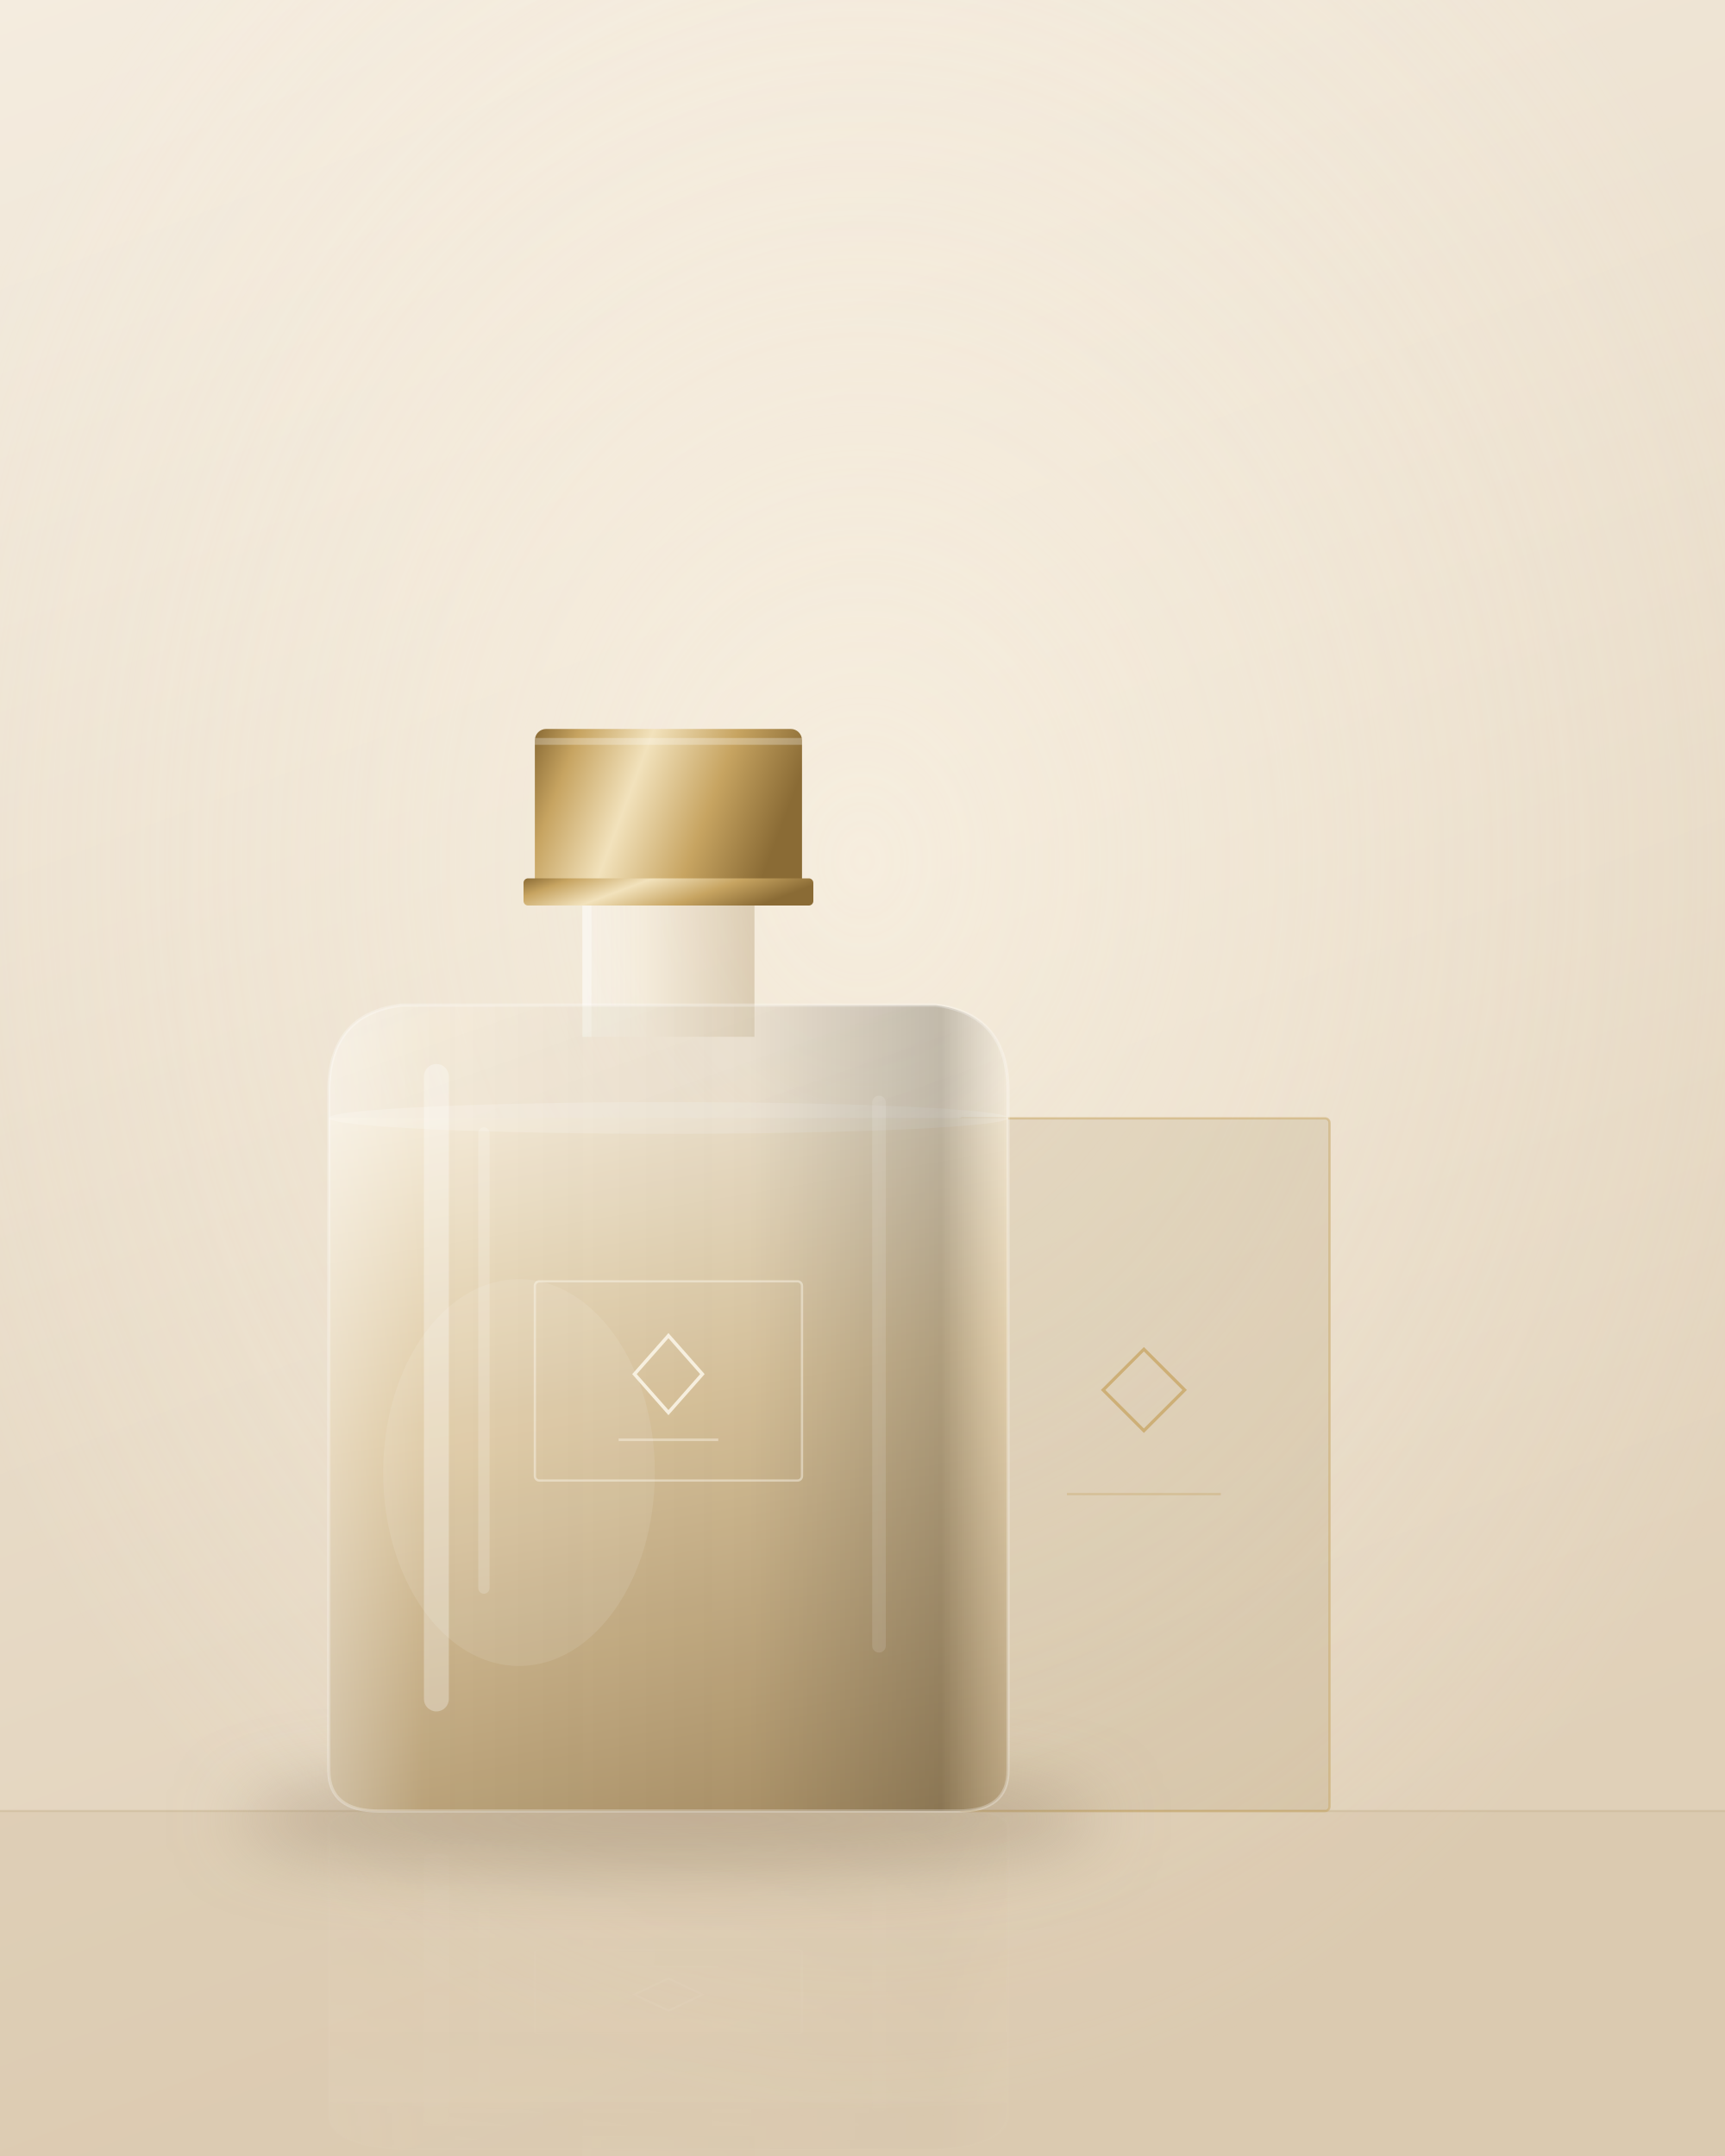
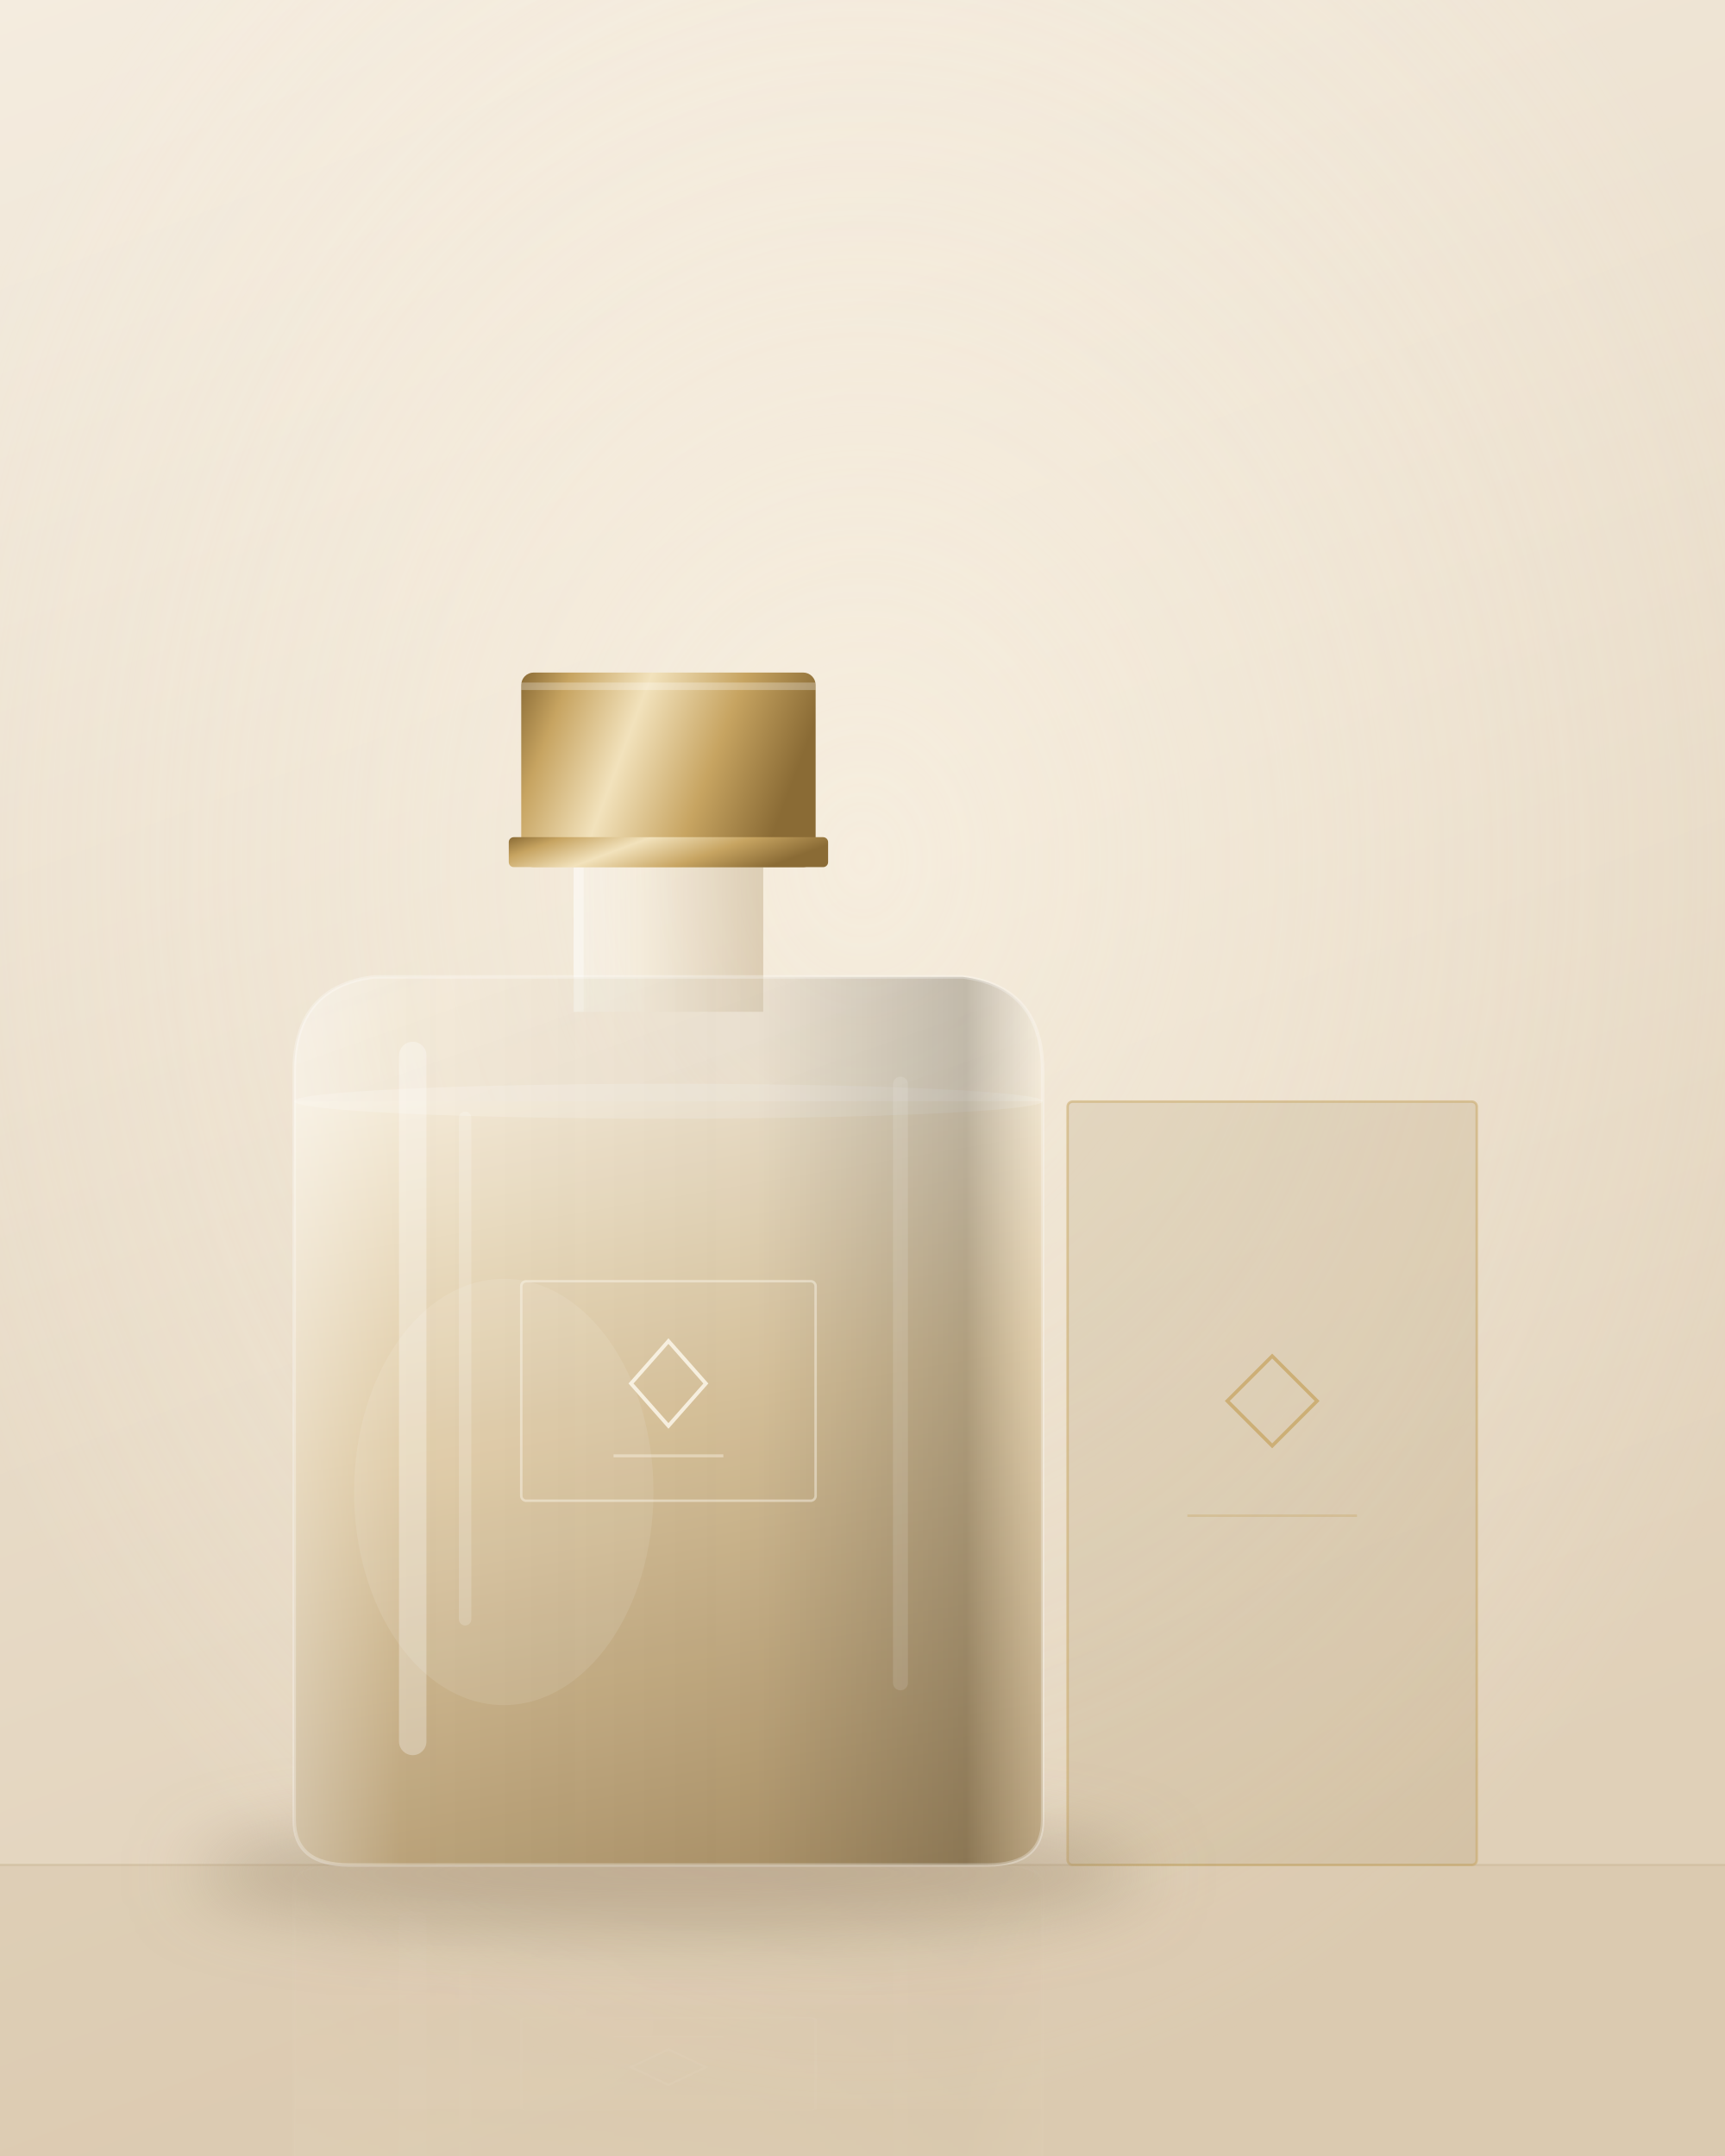
<svg xmlns="http://www.w3.org/2000/svg" viewBox="0 0 800 1000" width="800" height="1000" role="img">
  <defs>
    <linearGradient id="bg-misk-al-hujra3" x1="0" y1="0" x2="0.3" y2="1">
      <stop offset="0" stop-color="#F4ECDF" />
      <stop offset="1" stop-color="#E0D0B8" />
    </linearGradient>
    <radialGradient id="glow-misk-al-hujra3" cx="0.5" cy="0.4" r="0.58">
      <stop offset="0" stop-color="#FFF9EC" stop-opacity="0.8" />
      <stop offset="1" stop-color="#FFF9EC" stop-opacity="0" />
    </radialGradient>
    <linearGradient id="liq-misk-al-hujra3" x1="0" y1="0" x2="0.25" y2="1">
      <stop offset="0" stop-color="#F7EFDF" />
      <stop offset="0.45" stop-color="#DCC69E" />
      <stop offset="1" stop-color="#AE9469" />
    </linearGradient>
    <linearGradient id="empty-misk-al-hujra3" x1="0" y1="0" x2="0.3" y2="1">
      <stop offset="0" stop-color="#F7EFDF" stop-opacity="0.34" />
      <stop offset="1" stop-color="#DCC69E" stop-opacity="0.42" />
    </linearGradient>
    <linearGradient id="glass-misk-al-hujra3" x1="0" y1="0" x2="1" y2="0">
      <stop offset="0" stop-color="#ffffff" stop-opacity="0.34" />
      <stop offset="0.14" stop-color="#ffffff" stop-opacity="0.05" />
      <stop offset="0.62" stop-color="#000000" stop-opacity="0.04" />
      <stop offset="0.9" stop-color="#000000" stop-opacity="0.2" />
      <stop offset="1" stop-color="#ffffff" stop-opacity="0.16" />
    </linearGradient>
    <linearGradient id="cap-misk-al-hujra3" x1="0" y1="0" x2="1" y2="0.25">
      <stop offset="0" stop-color="#8A6B35" />
      <stop offset="0.16" stop-color="#C7A461" />
      <stop offset="0.42" stop-color="#F2E2BC" />
      <stop offset="0.72" stop-color="#C7A461" />
      <stop offset="1" stop-color="#8A6B35" />
    </linearGradient>
    <linearGradient id="neck-misk-al-hujra3" x1="0" y1="0" x2="1" y2="0">
      <stop offset="0" stop-color="#ffffff" stop-opacity="0.3" />
      <stop offset="0.35" stop-color="#F7EFDF" stop-opacity="0.35" />
      <stop offset="1" stop-color="#AE9469" stop-opacity="0.35" />
    </linearGradient>
    <linearGradient id="fade-misk-al-hujra3" x1="0" y1="0" x2="0" y2="1">
      <stop offset="0" stop-color="#ffffff" stop-opacity="0.55" />
      <stop offset="1" stop-color="#ffffff" stop-opacity="0" />
    </linearGradient>
    <mask id="reflect-misk-al-hujra3">
      <rect x="-1000" y="-1000" width="2000" height="2000" fill="url(#fade-misk-al-hujra3)" />
    </mask>
    <filter id="soft-misk-al-hujra3" x="-60%" y="-60%" width="220%" height="220%">
      <feGaussianBlur stdDeviation="16" />
    </filter>
  </defs>
  <rect width="800" height="1000" fill="url(#bg-misk-al-hujra3)" />
  <rect width="800" height="1000" fill="url(#glow-misk-al-hujra3)" opacity="0.7" />
-   <rect y="840" width="800" height="160" fill="#CFBC9D" opacity="0.3" />
-   <path d="M 0 840 L 800 840" stroke="#CFBC9D" stroke-opacity="0.7" />
-   <g transform="translate(530.5 840) scale(1.05)">
+   <rect y="865" width="800" height="135" fill="#CFBC9D" opacity="0.3" />
+   <path d="M 0 865 L 800 865" stroke="#CFBC9D" stroke-opacity="0.7" />
+   <g transform="translate(590 865) scale(1.157025)">
    <rect x="-82" y="-306" width="164" height="306" rx="2" fill="#8A6B35" opacity="0.14" />
    <rect x="-82" y="-306" width="164" height="306" rx="2" fill="none" stroke="#C7A461" stroke-opacity="0.5" />
    <path d="M -18 -186 L 0 -168 L 18 -186 L 0 -204 Z" fill="none" stroke="#C7A461" stroke-opacity="0.75" stroke-width="1.4" />
    <path d="M -34 -140 L 34 -140" stroke="#C7A461" stroke-opacity="0.35" />
  </g>
-   <ellipse cx="310" cy="844" rx="199.5" ry="23.1" fill="#9E8B70" opacity="0.5" filter="url(#soft-misk-al-hujra3)" />
-   <g mask="url(#reflect-misk-al-hujra3)" opacity="0.16" transform="translate(310 840) scale(1.05 -0.441)">
+   <ellipse cx="310" cy="869" rx="219.835" ry="25.455" fill="#9E8B70" opacity="0.5" filter="url(#soft-misk-al-hujra3)" />
+   <g mask="url(#reflect-misk-al-hujra3)" opacity="0.16" transform="translate(310 865) scale(1.157025 -0.4859504)">
    <clipPath id="clip-misk-al-hujra3">
      <path d="M -150 -18 L -150 -318 Q -150 -352 -118 -356 L 118 -356 Q 150 -352 150 -318 L 150 -18 Q 150 0 128 0 L -128 0 Q -150 0 -150 -18 Z" />
    </clipPath>
    <rect x="-38" y="-400" width="76" height="58" fill="url(#neck-misk-al-hujra3)" />
    <rect x="-38" y="-400" width="4" height="58" fill="#ffffff" opacity="0.35" />
    <rect x="-59" y="-478" width="118" height="78" rx="5" fill="url(#cap-misk-al-hujra3)" />
    <rect x="-59" y="-474" width="118" height="3" fill="#ffffff" opacity="0.28" />
    <rect x="-64" y="-412" width="128" height="12" rx="2" fill="url(#cap-misk-al-hujra3)" />
    <path d="M -150 -18 L -150 -318 Q -150 -352 -118 -356 L 118 -356 Q 150 -352 150 -318 L 150 -18 Q 150 0 128 0 L -128 0 Q -150 0 -150 -18 Z" fill="url(#empty-misk-al-hujra3)" />
    <g clip-path="url(#clip-misk-al-hujra3)">
      <rect x="-260" y="-306.16" width="520" height="346.16" fill="url(#liq-misk-al-hujra3)" />
      <ellipse cx="0" cy="-306.16" rx="150" ry="7" fill="#ffffff" opacity="0.18" />
      <ellipse cx="-66" cy="-149.52" rx="60" ry="85.44" fill="#ffffff" opacity="0.1" />
    </g>
    <path d="M -150 -18 L -150 -318 Q -150 -352 -118 -356 L 118 -356 Q 150 -352 150 -318 L 150 -18 Q 150 0 128 0 L -128 0 Q -150 0 -150 -18 Z" fill="url(#glass-misk-al-hujra3)" />
    <path d="M -150 -18 L -150 -318 Q -150 -352 -118 -356 L 118 -356 Q 150 -352 150 -318 L 150 -18 Q 150 0 128 0 L -128 0 Q -150 0 -150 -18 Z" fill="none" stroke="#ffffff" stroke-opacity="0.28" stroke-width="1.4" />
    <g clip-path="url(#clip-misk-al-hujra3)">
      <rect x="-108" y="-330" width="11" height="286" rx="5.5" fill="#ffffff" opacity="0.3" />
      <rect x="-84" y="-302" width="5" height="206" rx="2.5" fill="#ffffff" opacity="0.18" />
      <rect x="90" y="-316" width="6" height="246" rx="3" fill="#ffffff" opacity="0.12" />
    </g>
    <g opacity="0.92">
      <rect x="-59" y="-234" width="118" height="88" rx="2" fill="none" stroke="#FDF8EC" stroke-opacity="0.5" />
      <path d="M 0 -210 L 15 -193 L 0 -176 L -15 -193 Z" fill="none" stroke="#FDF8EC" stroke-opacity="0.9" stroke-width="1.5" />
      <path d="M -22 -164 L 22 -164" stroke="#FDF8EC" stroke-opacity="0.45" stroke-width="1.2" />
    </g>
  </g>
-   <g transform="translate(310 840) scale(1.05)">
+   <g transform="translate(310 865) scale(1.157025)">
    <clipPath id="clip-misk-al-hujra3">
      <path d="M -150 -18 L -150 -318 Q -150 -352 -118 -356 L 118 -356 Q 150 -352 150 -318 L 150 -18 Q 150 0 128 0 L -128 0 Q -150 0 -150 -18 Z" />
    </clipPath>
    <rect x="-38" y="-400" width="76" height="58" fill="url(#neck-misk-al-hujra3)" />
    <rect x="-38" y="-400" width="4" height="58" fill="#ffffff" opacity="0.35" />
    <rect x="-59" y="-478" width="118" height="78" rx="5" fill="url(#cap-misk-al-hujra3)" />
    <rect x="-59" y="-474" width="118" height="3" fill="#ffffff" opacity="0.28" />
    <rect x="-64" y="-412" width="128" height="12" rx="2" fill="url(#cap-misk-al-hujra3)" />
    <path d="M -150 -18 L -150 -318 Q -150 -352 -118 -356 L 118 -356 Q 150 -352 150 -318 L 150 -18 Q 150 0 128 0 L -128 0 Q -150 0 -150 -18 Z" fill="url(#empty-misk-al-hujra3)" />
    <g clip-path="url(#clip-misk-al-hujra3)">
      <rect x="-260" y="-306.16" width="520" height="346.16" fill="url(#liq-misk-al-hujra3)" />
      <ellipse cx="0" cy="-306.16" rx="150" ry="7" fill="#ffffff" opacity="0.18" />
      <ellipse cx="-66" cy="-149.52" rx="60" ry="85.44" fill="#ffffff" opacity="0.1" />
    </g>
    <path d="M -150 -18 L -150 -318 Q -150 -352 -118 -356 L 118 -356 Q 150 -352 150 -318 L 150 -18 Q 150 0 128 0 L -128 0 Q -150 0 -150 -18 Z" fill="url(#glass-misk-al-hujra3)" />
    <path d="M -150 -18 L -150 -318 Q -150 -352 -118 -356 L 118 -356 Q 150 -352 150 -318 L 150 -18 Q 150 0 128 0 L -128 0 Q -150 0 -150 -18 Z" fill="none" stroke="#ffffff" stroke-opacity="0.28" stroke-width="1.4" />
    <g clip-path="url(#clip-misk-al-hujra3)">
      <rect x="-108" y="-330" width="11" height="286" rx="5.5" fill="#ffffff" opacity="0.3" />
      <rect x="-84" y="-302" width="5" height="206" rx="2.5" fill="#ffffff" opacity="0.18" />
      <rect x="90" y="-316" width="6" height="246" rx="3" fill="#ffffff" opacity="0.12" />
    </g>
    <g opacity="0.92">
      <rect x="-59" y="-234" width="118" height="88" rx="2" fill="none" stroke="#FDF8EC" stroke-opacity="0.5" />
      <path d="M 0 -210 L 15 -193 L 0 -176 L -15 -193 Z" fill="none" stroke="#FDF8EC" stroke-opacity="0.9" stroke-width="1.5" />
      <path d="M -22 -164 L 22 -164" stroke="#FDF8EC" stroke-opacity="0.45" stroke-width="1.2" />
    </g>
  </g>
</svg>
